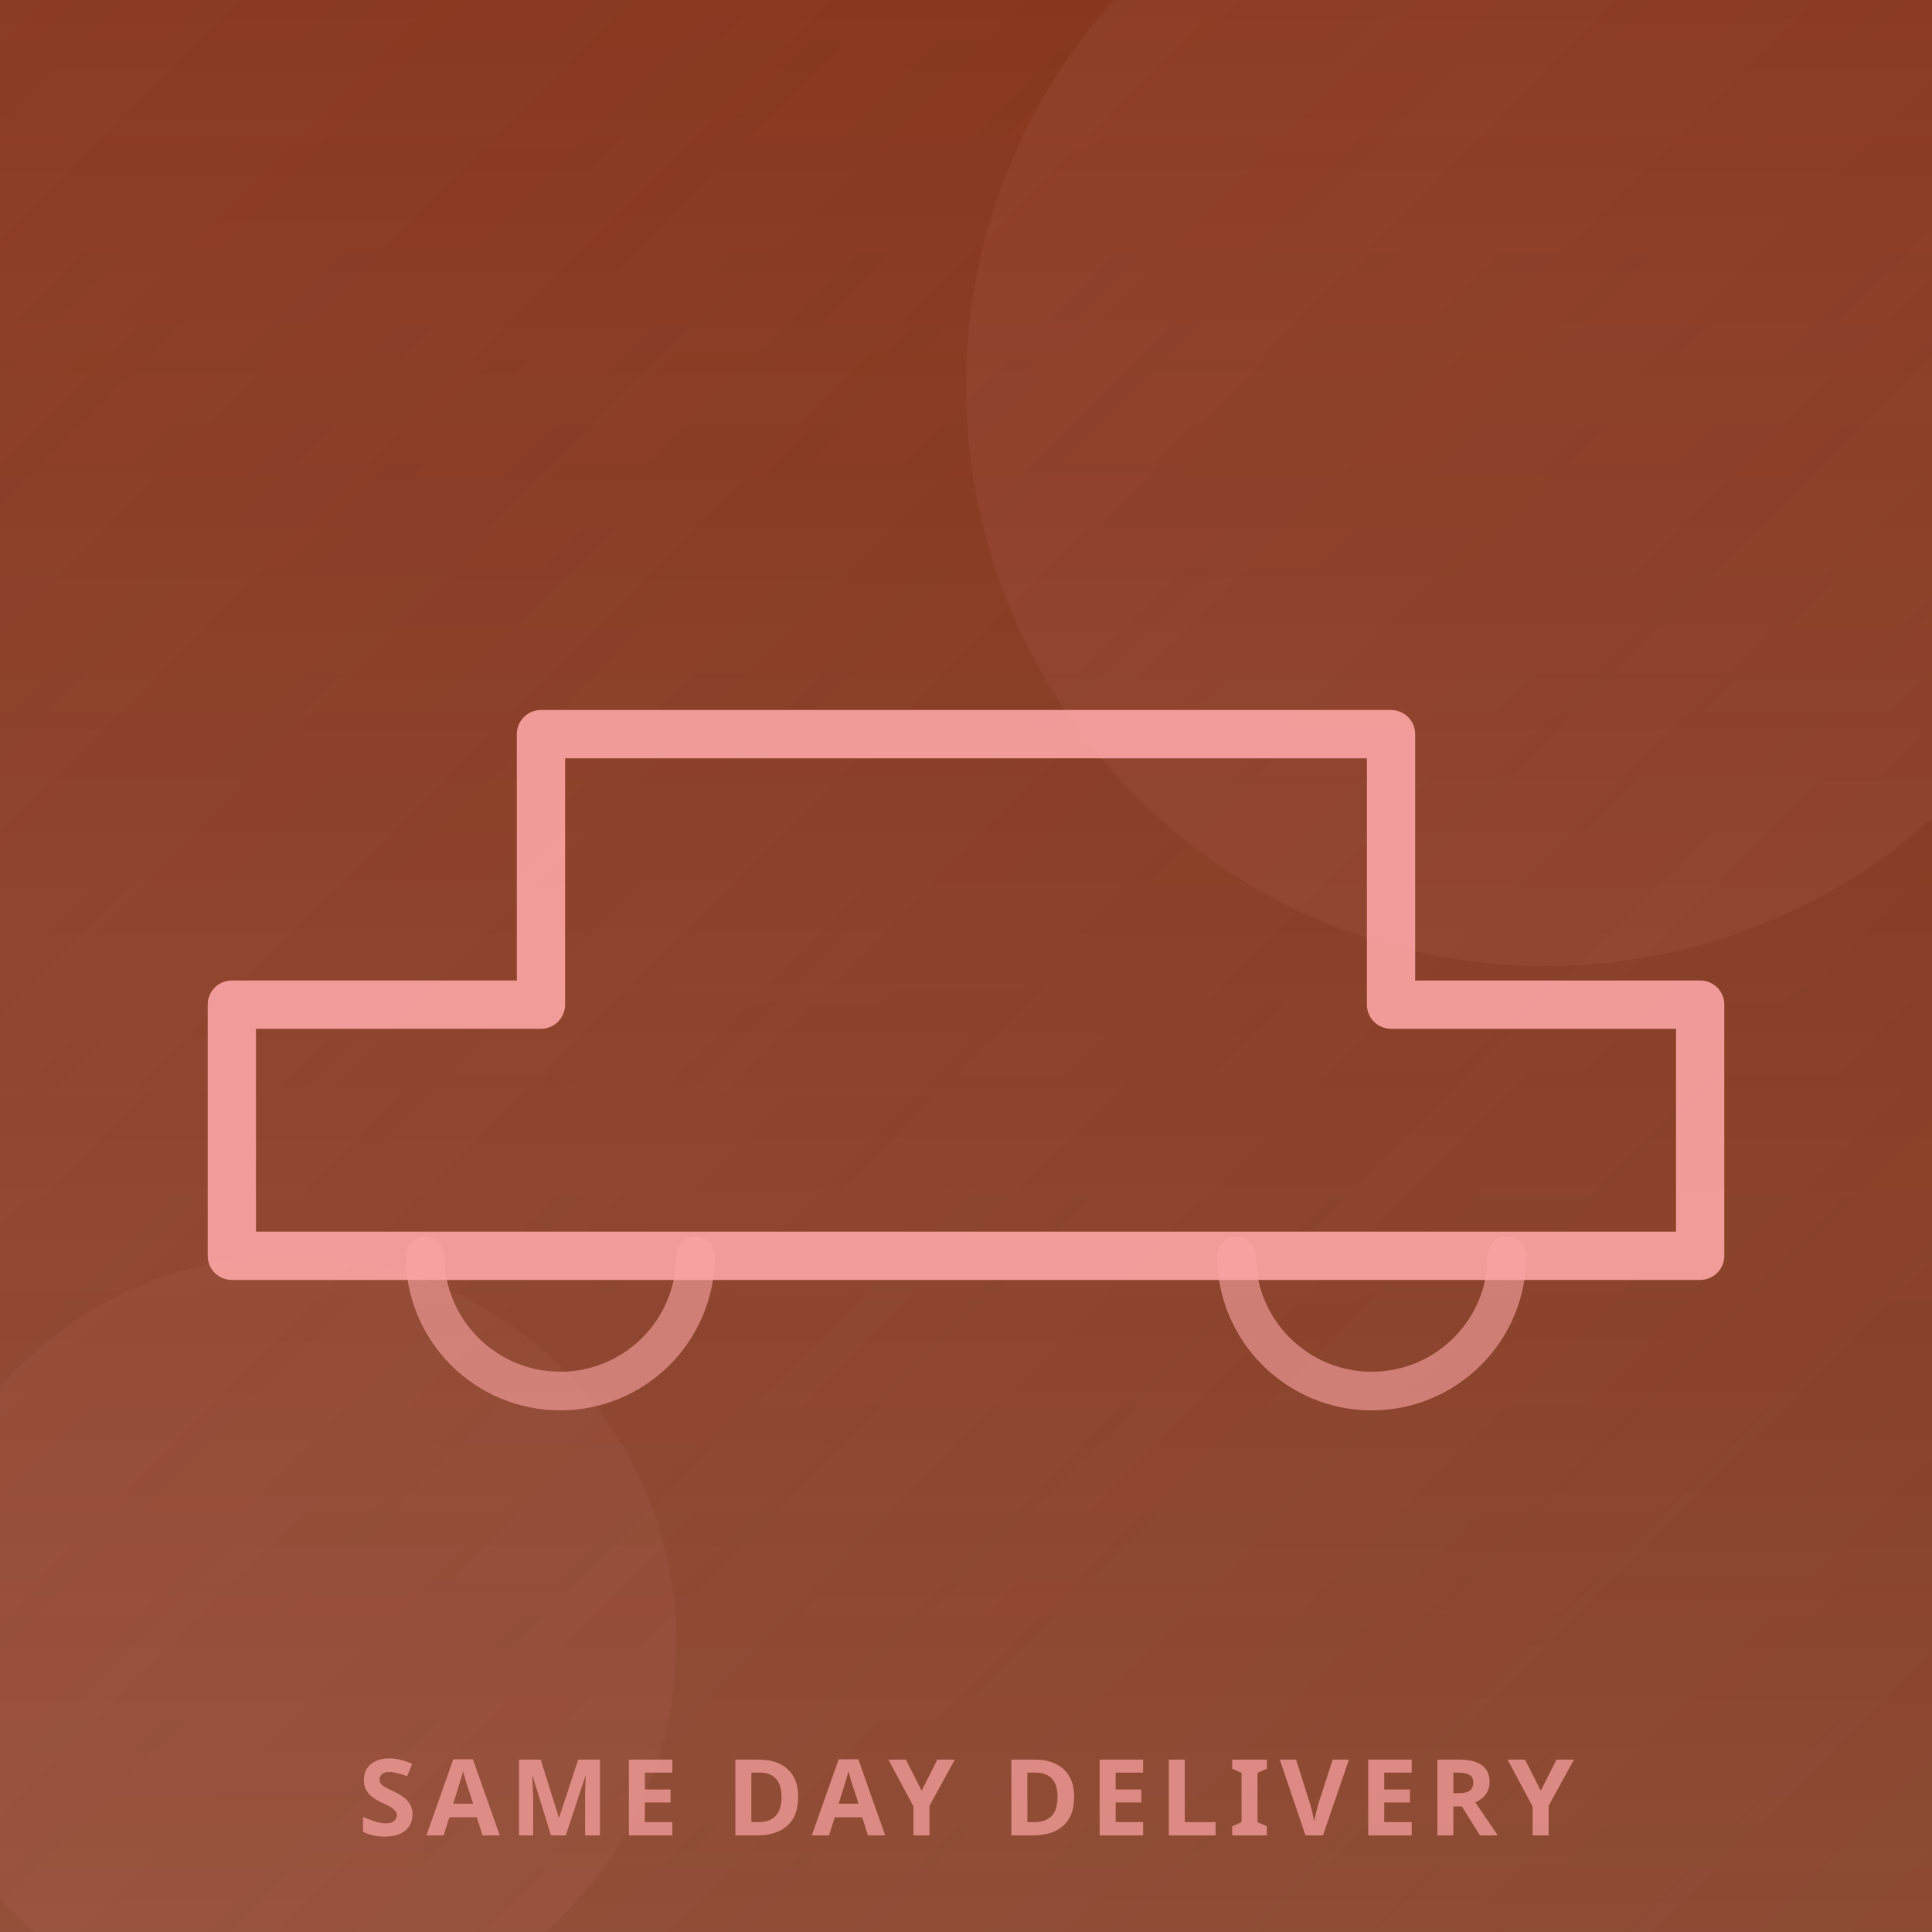
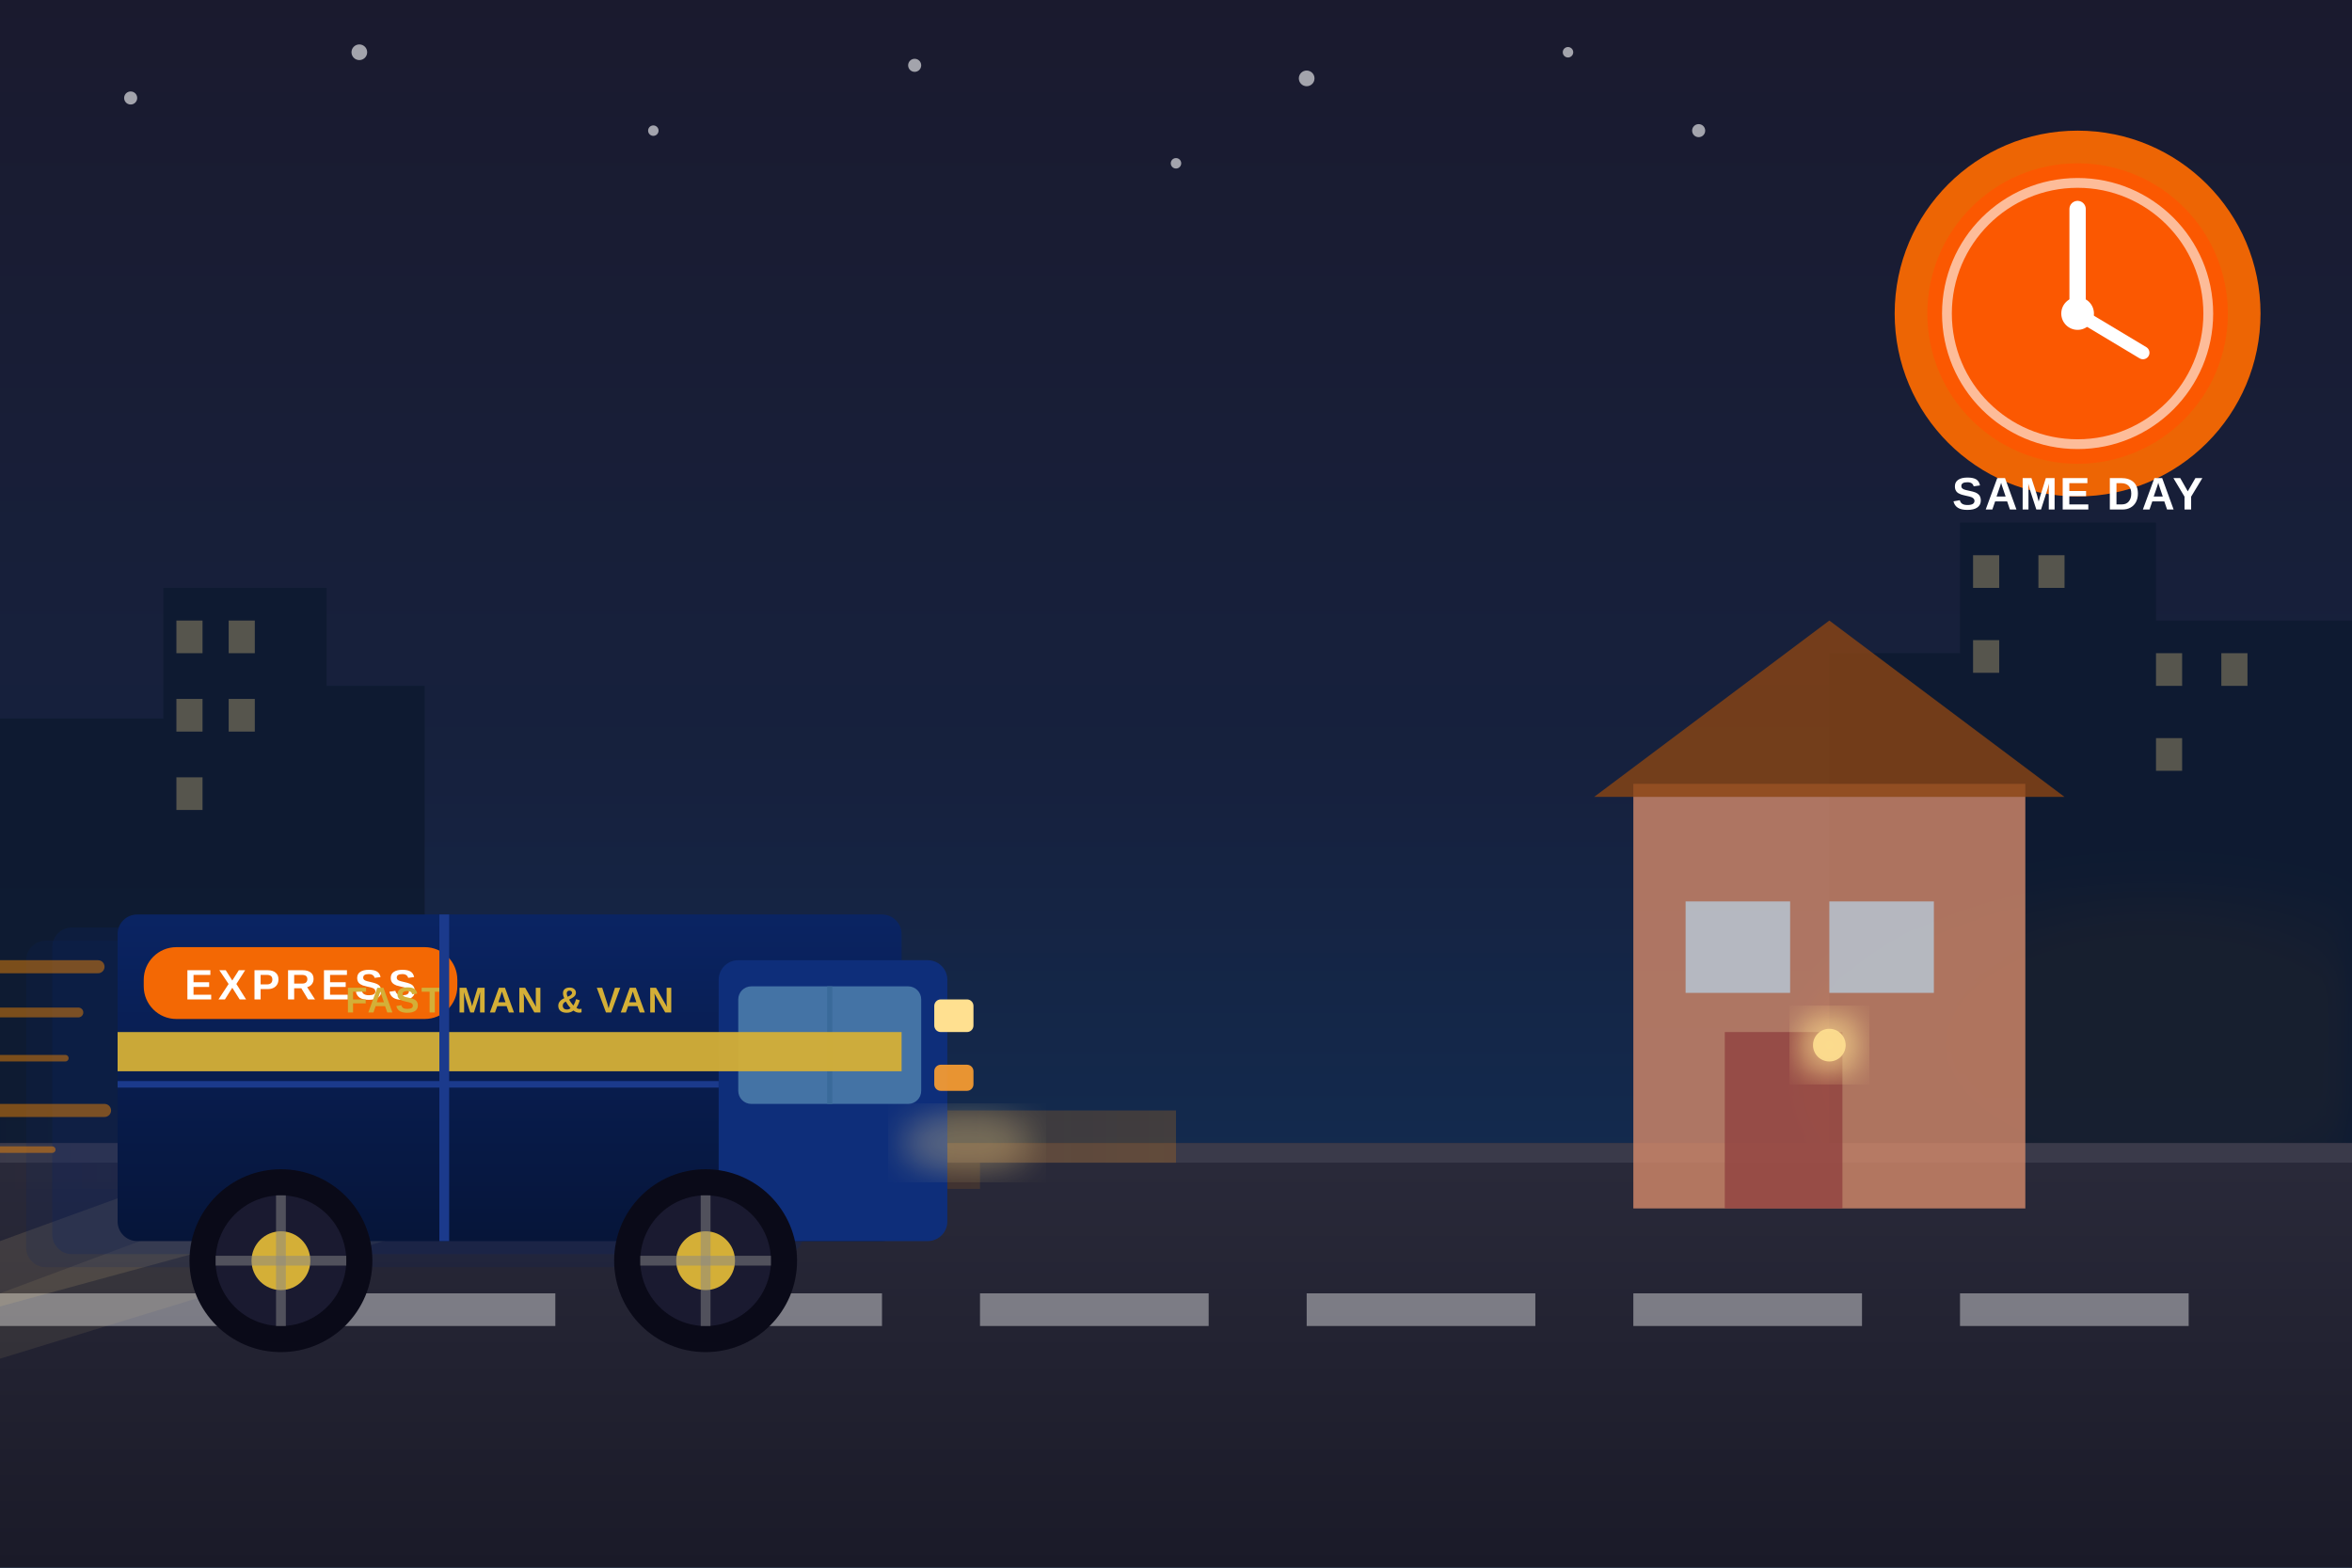
- <svg xmlns="http://www.w3.org/2000/svg" viewBox="0 0 100 100">
+ <svg xmlns="http://www.w3.org/2000/svg" viewBox="0 0 360 240">
  <defs>
-     <linearGradient id="bg" x1="0" y1="0" x2="0" y2="1">
-       <stop offset="0" stop-color="#7C2D12" stop-opacity="1" />
-       <stop offset="1" stop-color="#7C2D12" stop-opacity="0.85" />
+     <linearGradient id="sky5" x1="0" y1="0" x2="0" y2="1">
+       <stop offset="0%" stop-color="#1A1A2E" />
+       <stop offset="50%" stop-color="#16213E" />
+       <stop offset="100%" stop-color="#0F3460" />
    </linearGradient>
-     <linearGradient id="glow" x1="0" y1="0" x2="1" y2="1">
-       <stop offset="0" stop-color="#FCA5A5" stop-opacity="0.12" />
-       <stop offset="1" stop-color="#FCA5A5" stop-opacity="0" />
+     <linearGradient id="road5" x1="0" y1="0" x2="0" y2="1">
+       <stop offset="0%" stop-color="#2A2A3A" />
+       <stop offset="100%" stop-color="#1A1A28" />
+     </linearGradient>
+     <linearGradient id="van5" x1="0" y1="0" x2="0" y2="1">
+       <stop offset="0%" stop-color="#0A2463" />
+       <stop offset="100%" stop-color="#061539" />
+     </linearGradient>
+     <linearGradient id="speedglow" x1="0" y1="0" x2="1" y2="0">
+       <stop offset="0%" stop-color="#FF8C00" stop-opacity="0" />
+       <stop offset="100%" stop-color="#FF8C00" stop-opacity="0.4" />
+     </linearGradient>
+     <filter id="blur5">
+       <feGaussianBlur stdDeviation="2.5" />
+     </filter>
+     <linearGradient id="sunrise" x1="0" y1="0" x2="0" y2="1">
+       <stop offset="0%" stop-color="#FF6B35" />
+       <stop offset="100%" stop-color="#FFB347" />
    </linearGradient>
  </defs>
-   <rect width="100" height="100" fill="url(#bg)" />
-   <rect width="100" height="100" fill="url(#glow)" />
-   <circle cx="80" cy="20" r="30" fill="#FCA5A5" opacity="0.06" />
-   <circle cx="15" cy="85" r="20" fill="#FCA5A5" opacity="0.05" />
-   <path d="M12,52 L12,65 L88,65 L88,52 L72,52 L72,38 L28,38 L28,52 Z" stroke="#FCA5A5" stroke-width="2.5" fill="none" stroke-linecap="round" stroke-linejoin="round" opacity="0.9" />
-   <path d="M22,65 A7,7 0 1,0 36,65 M64,65 A7,7 0 1,0 78,65" stroke="#FCA5A5" stroke-width="2" fill="none" stroke-linecap="round" stroke-linejoin="round" opacity="0.6" />
-   <text x="50" y="95" font-family="system-ui,sans-serif" font-size="5.5" font-weight="700" fill="#FCA5A5" text-anchor="middle" opacity="0.7" letter-spacing="0.5">SAME DAY DELIVERY</text>
+   <rect width="360" height="240" fill="url(#sky5)" />
+   <ellipse cx="330" cy="165" rx="55" ry="30" fill="#FF8C00" opacity="0.2" filter="url(#blur5)" />
+   <ellipse cx="330" cy="160" rx="35" ry="20" fill="#FF8C00" opacity="0.25" filter="url(#blur5)" />
+   <g fill="white" opacity="0.6">
+     <circle cx="20" cy="15" r="1" />
+     <circle cx="55" cy="8" r="1.2" />
+     <circle cx="100" cy="20" r="0.8" />
+     <circle cx="140" cy="10" r="1" />
+     <circle cx="180" cy="25" r="0.8" />
+     <circle cx="200" cy="12" r="1.2" />
+     <circle cx="240" cy="8" r="0.8" />
+     <circle cx="260" cy="20" r="1" />
+   </g>
+   <g fill="#0D1A30" opacity="0.9">
+     <rect x="0" y="110" width="30" height="80" />
+     <rect x="25" y="90" width="25" height="100" />
+     <rect x="45" y="105" width="20" height="85" />
+     <rect x="280" y="100" width="25" height="90" />
+     <rect x="300" y="80" width="30" height="110" />
+     <rect x="325" y="95" width="35" height="95" />
+   </g>
+   <g fill="#FFE090" opacity="0.3">
+     <rect x="27" y="95" width="4" height="5" />
+     <rect x="35" y="95" width="4" height="5" />
+     <rect x="27" y="107" width="4" height="5" />
+     <rect x="35" y="107" width="4" height="5" />
+     <rect x="27" y="119" width="4" height="5" />
+     <rect x="302" y="85" width="4" height="5" />
+     <rect x="312" y="85" width="4" height="5" />
+     <rect x="302" y="98" width="4" height="5" />
+     <rect x="330" y="100" width="4" height="5" />
+     <rect x="340" y="100" width="4" height="5" />
+     <rect x="330" y="113" width="4" height="5" />
+   </g>
+   <rect x="0" y="175" width="360" height="65" fill="url(#road5)" />
+   <rect x="0" y="175" width="360" height="3" fill="#3A3A4A" />
+   <rect x="0" y="198" width="35" height="5" fill="white" opacity="0.4" />
+   <rect x="50" y="198" width="35" height="5" fill="white" opacity="0.4" />
+   <rect x="100" y="198" width="35" height="5" fill="white" opacity="0.4" />
+   <rect x="150" y="198" width="35" height="5" fill="white" opacity="0.4" />
+   <rect x="200" y="198" width="35" height="5" fill="white" opacity="0.4" />
+   <rect x="250" y="198" width="35" height="5" fill="white" opacity="0.4" />
+   <rect x="300" y="198" width="35" height="5" fill="white" opacity="0.4" />
+   <rect x="0" y="170" width="180" height="8" fill="url(#speedglow)" opacity="0.5" />
+   <rect x="0" y="178" width="150" height="4" fill="url(#speedglow)" opacity="0.3" />
+   <polygon points="55,170 55,185 0,200 0,190" fill="#FFE090" opacity="0.12" />
+   <polygon points="75,170 75,185 0,208 0,198" fill="#FFE090" opacity="0.08" />
+   <rect x="8" y="142" width="115" height="50" rx="3" fill="#0A2463" opacity="0.25" />
+   <rect x="4" y="144" width="115" height="50" rx="3" fill="#0A2463" opacity="0.15" />
+   <rect x="18" y="140" width="120" height="50" rx="3" fill="url(#van5)" />
+   <rect x="110" y="147" width="35" height="43" rx="3" fill="#0E2E7A" />
+   <ellipse cx="148" cy="175" rx="10" ry="5" fill="#FFE090" opacity="0.3" filter="url(#blur5)" />
+   <rect x="113" y="151" width="28" height="18" rx="2" fill="#4A7AAA" opacity="0.9" />
+   <line x1="127" y1="151" x2="127" y2="169" stroke="#3A6A9A" stroke-width="0.8" />
+   <rect x="143" y="153" width="6" height="5" rx="1" fill="#FFE090" />
+   <rect x="143" y="163" width="6" height="4" rx="1" fill="#FFA030" opacity="0.9" />
+   <rect x="18" y="158" width="120" height="6" fill="#D4AF37" opacity="0.95" />
+   <rect x="22" y="145" width="48" height="11" rx="5" fill="#FF6B00" opacity="0.95" />
+   <text x="46" y="153" font-family="system-ui,Arial,sans-serif" font-size="6.5" font-weight="900" fill="white" text-anchor="middle" letter-spacing="0.8">EXPRESS</text>
+   <text x="78" y="155" font-family="system-ui,Arial,sans-serif" font-size="5.5" font-weight="700" fill="#D4AF37" text-anchor="middle" letter-spacing="0.3">FAST MAN &amp; VAN</text>
+   <line x1="68" y1="140" x2="68" y2="190" stroke="#1B3A8C" stroke-width="1.5" />
+   <line x1="18" y1="166" x2="110" y2="166" stroke="#1B3A8C" stroke-width="1" />
+   <circle cx="43" cy="193" r="14" fill="#0A0A18" />
+   <circle cx="43" cy="193" r="10" fill="#1A1A30" />
+   <circle cx="43" cy="193" r="4.5" fill="#D4AF37" />
+   <line x1="43" y1="183" x2="43" y2="203" stroke="#888" stroke-width="1.5" opacity="0.5" />
+   <line x1="33" y1="193" x2="53" y2="193" stroke="#888" stroke-width="1.5" opacity="0.5" />
+   <circle cx="108" cy="193" r="14" fill="#0A0A18" />
+   <circle cx="108" cy="193" r="10" fill="#1A1A30" />
+   <circle cx="108" cy="193" r="4.5" fill="#D4AF37" />
+   <line x1="108" y1="183" x2="108" y2="203" stroke="#888" stroke-width="1.5" opacity="0.5" />
+   <line x1="98" y1="193" x2="118" y2="193" stroke="#888" stroke-width="1.5" opacity="0.5" />
+   <g stroke="#FF8C00" stroke-linecap="round" opacity="0.45">
+     <line x1="0" y1="148" x2="15" y2="148" stroke-width="2" />
+     <line x1="0" y1="155" x2="12" y2="155" stroke-width="1.5" />
+     <line x1="0" y1="162" x2="10" y2="162" stroke-width="1" />
+     <line x1="0" y1="170" x2="16" y2="170" stroke-width="2" />
+     <line x1="0" y1="176" x2="8" y2="176" stroke-width="1" />
+   </g>
+   <rect x="250" y="120" width="60" height="65" fill="#D4896A" opacity="0.8" />
+   <polygon points="244,122 280,95 316,122" fill="#8B4513" opacity="0.8" />
+   <rect x="258" y="138" width="16" height="14" fill="#B8D4E8" opacity="0.7" />
+   <rect x="280" y="138" width="16" height="14" fill="#B8D4E8" opacity="0.7" />
+   <rect x="264" y="158" width="18" height="27" fill="#8B3A3A" opacity="0.7" />
+   <circle cx="280" cy="160" r="5" fill="#FFE090" opacity="0.7" filter="url(#blur5)" />
+   <circle cx="280" cy="160" r="2.5" fill="#FFE090" opacity="0.9" />
+   <circle cx="318" cy="48" r="28" fill="#FF6B00" opacity="0.92" />
+   <circle cx="318" cy="48" r="23" fill="#FF5500" opacity="0.8" />
+   <circle cx="318" cy="48" r="20" fill="none" stroke="white" stroke-width="1.5" opacity="0.6" />
+   <line x1="318" y1="48" x2="318" y2="32" stroke="white" stroke-width="2.5" stroke-linecap="round" />
+   <line x1="318" y1="48" x2="328" y2="54" stroke="white" stroke-width="2" stroke-linecap="round" />
+   <circle cx="318" cy="48" r="2.5" fill="white" />
+   <text x="318" y="78" font-family="system-ui,Arial,sans-serif" font-size="7" font-weight="900" fill="white" text-anchor="middle" letter-spacing="0.3">SAME DAY</text>
</svg>
